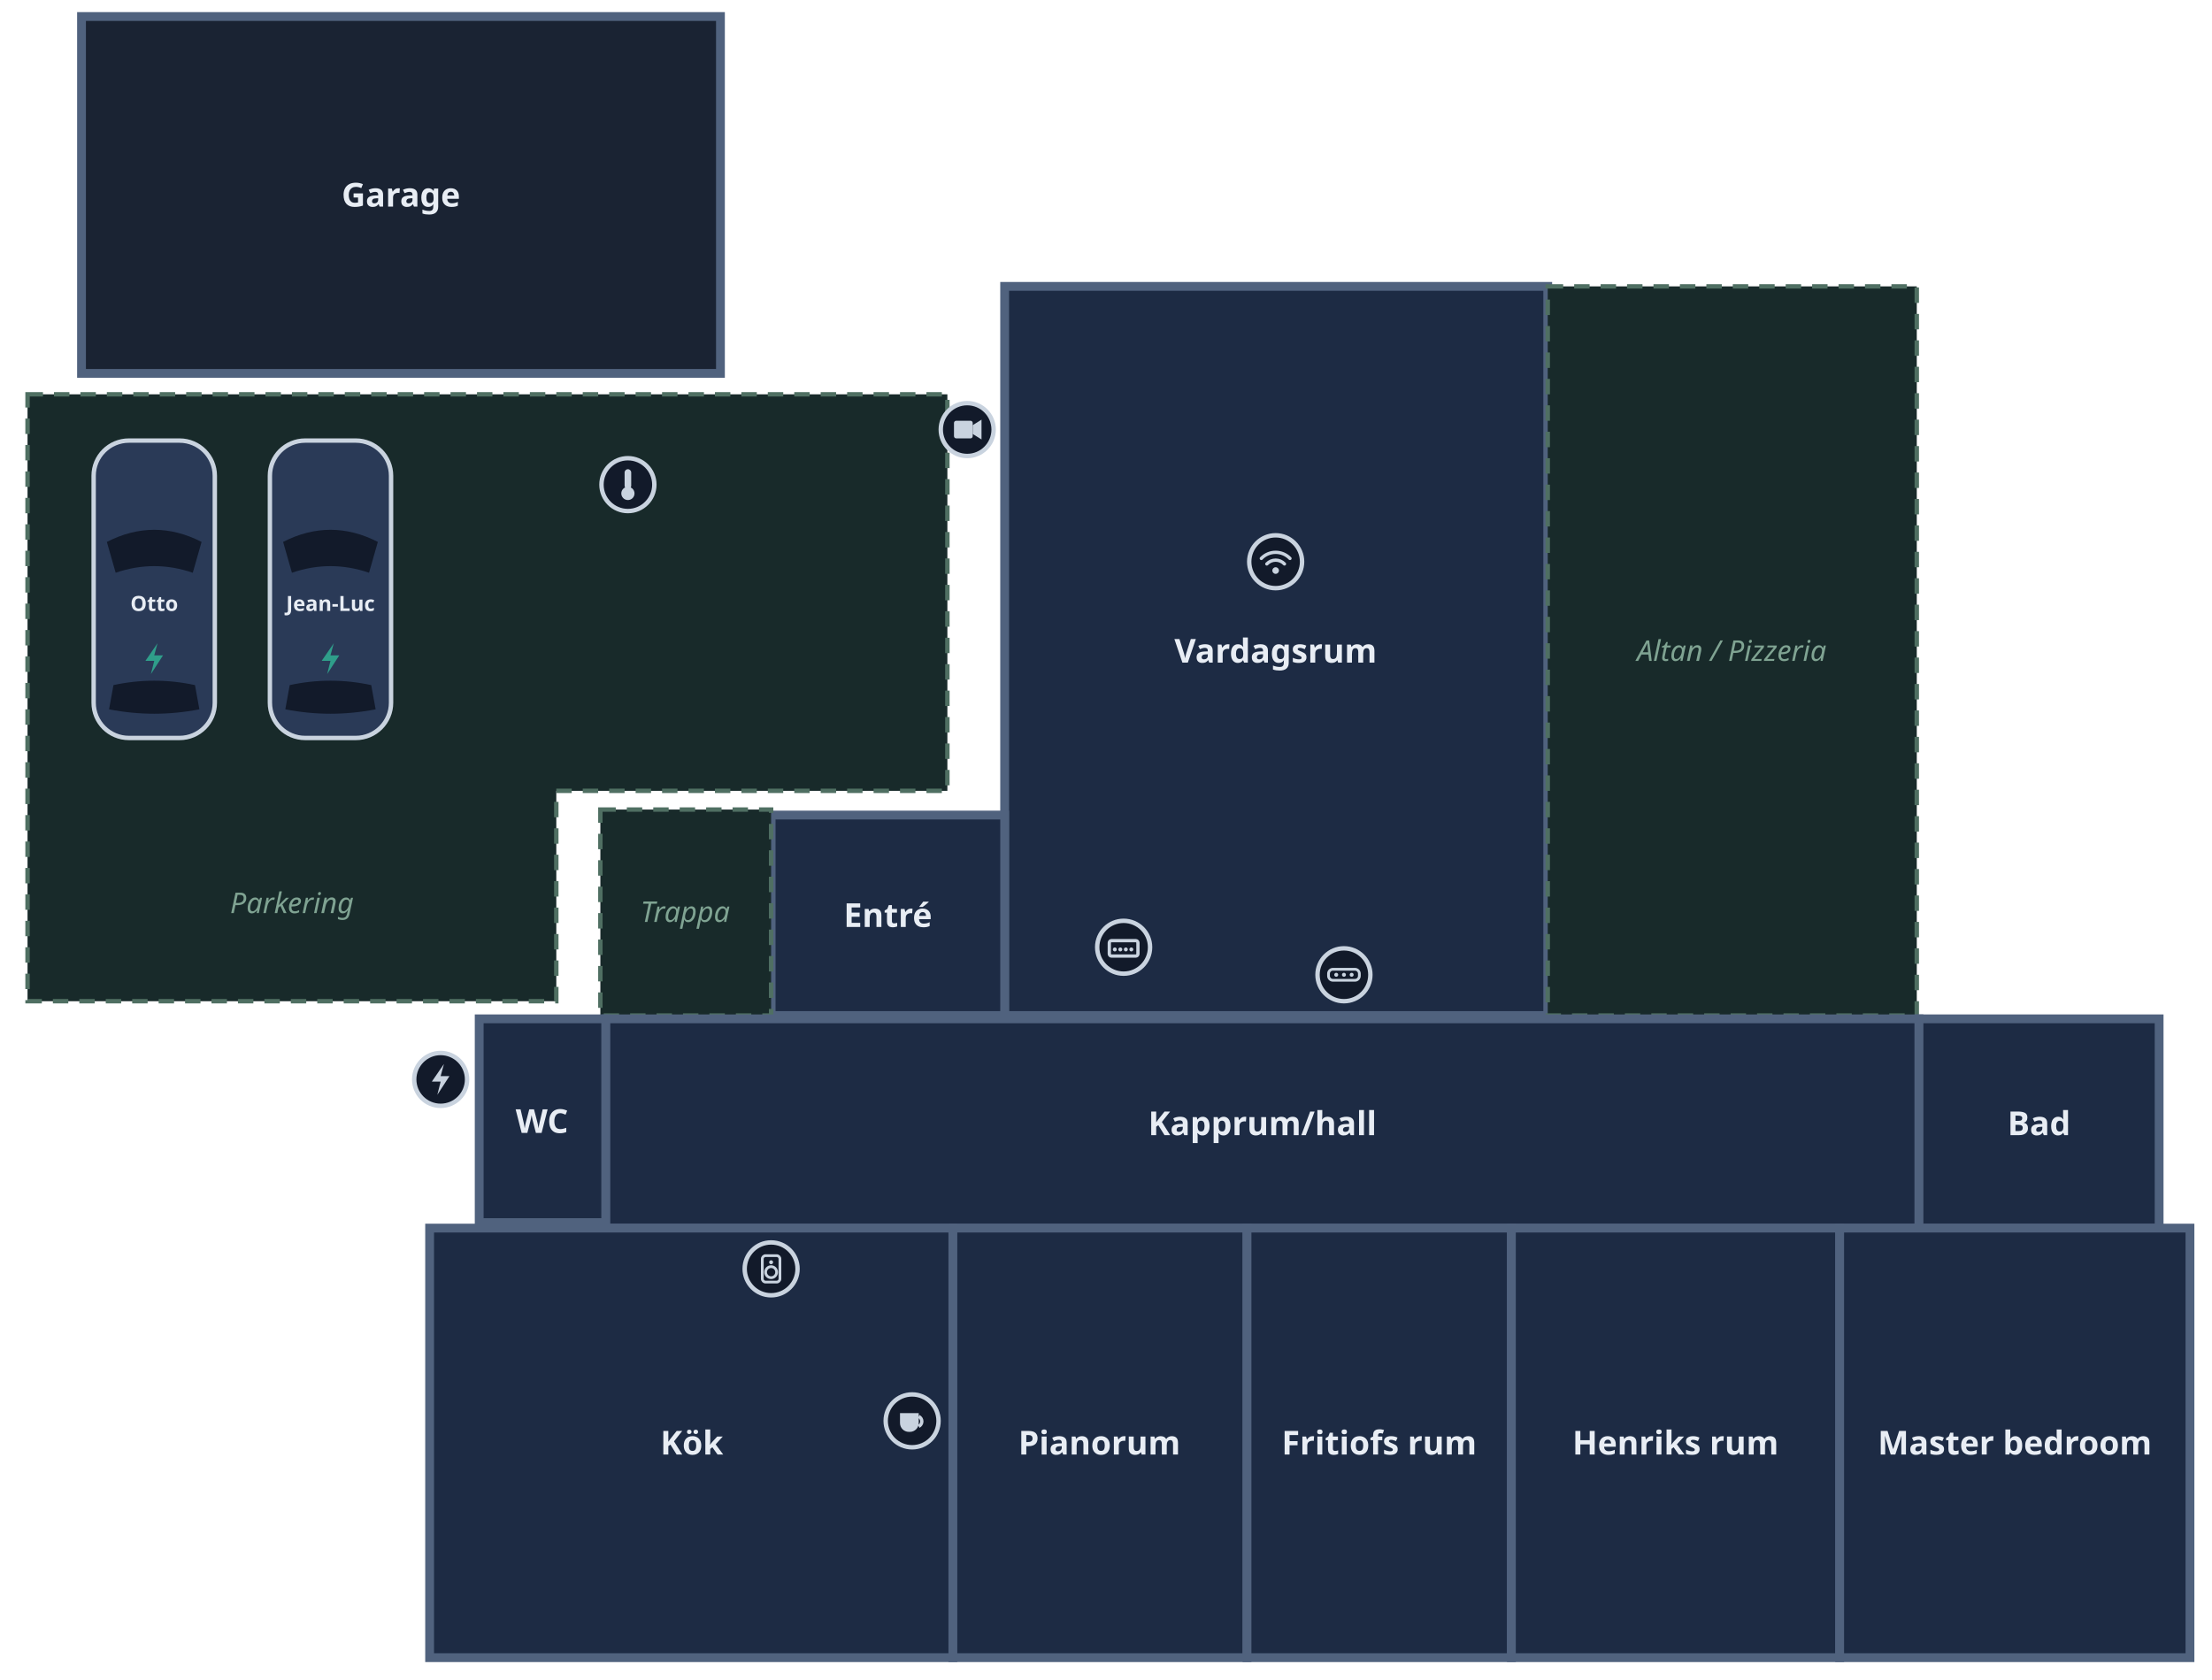
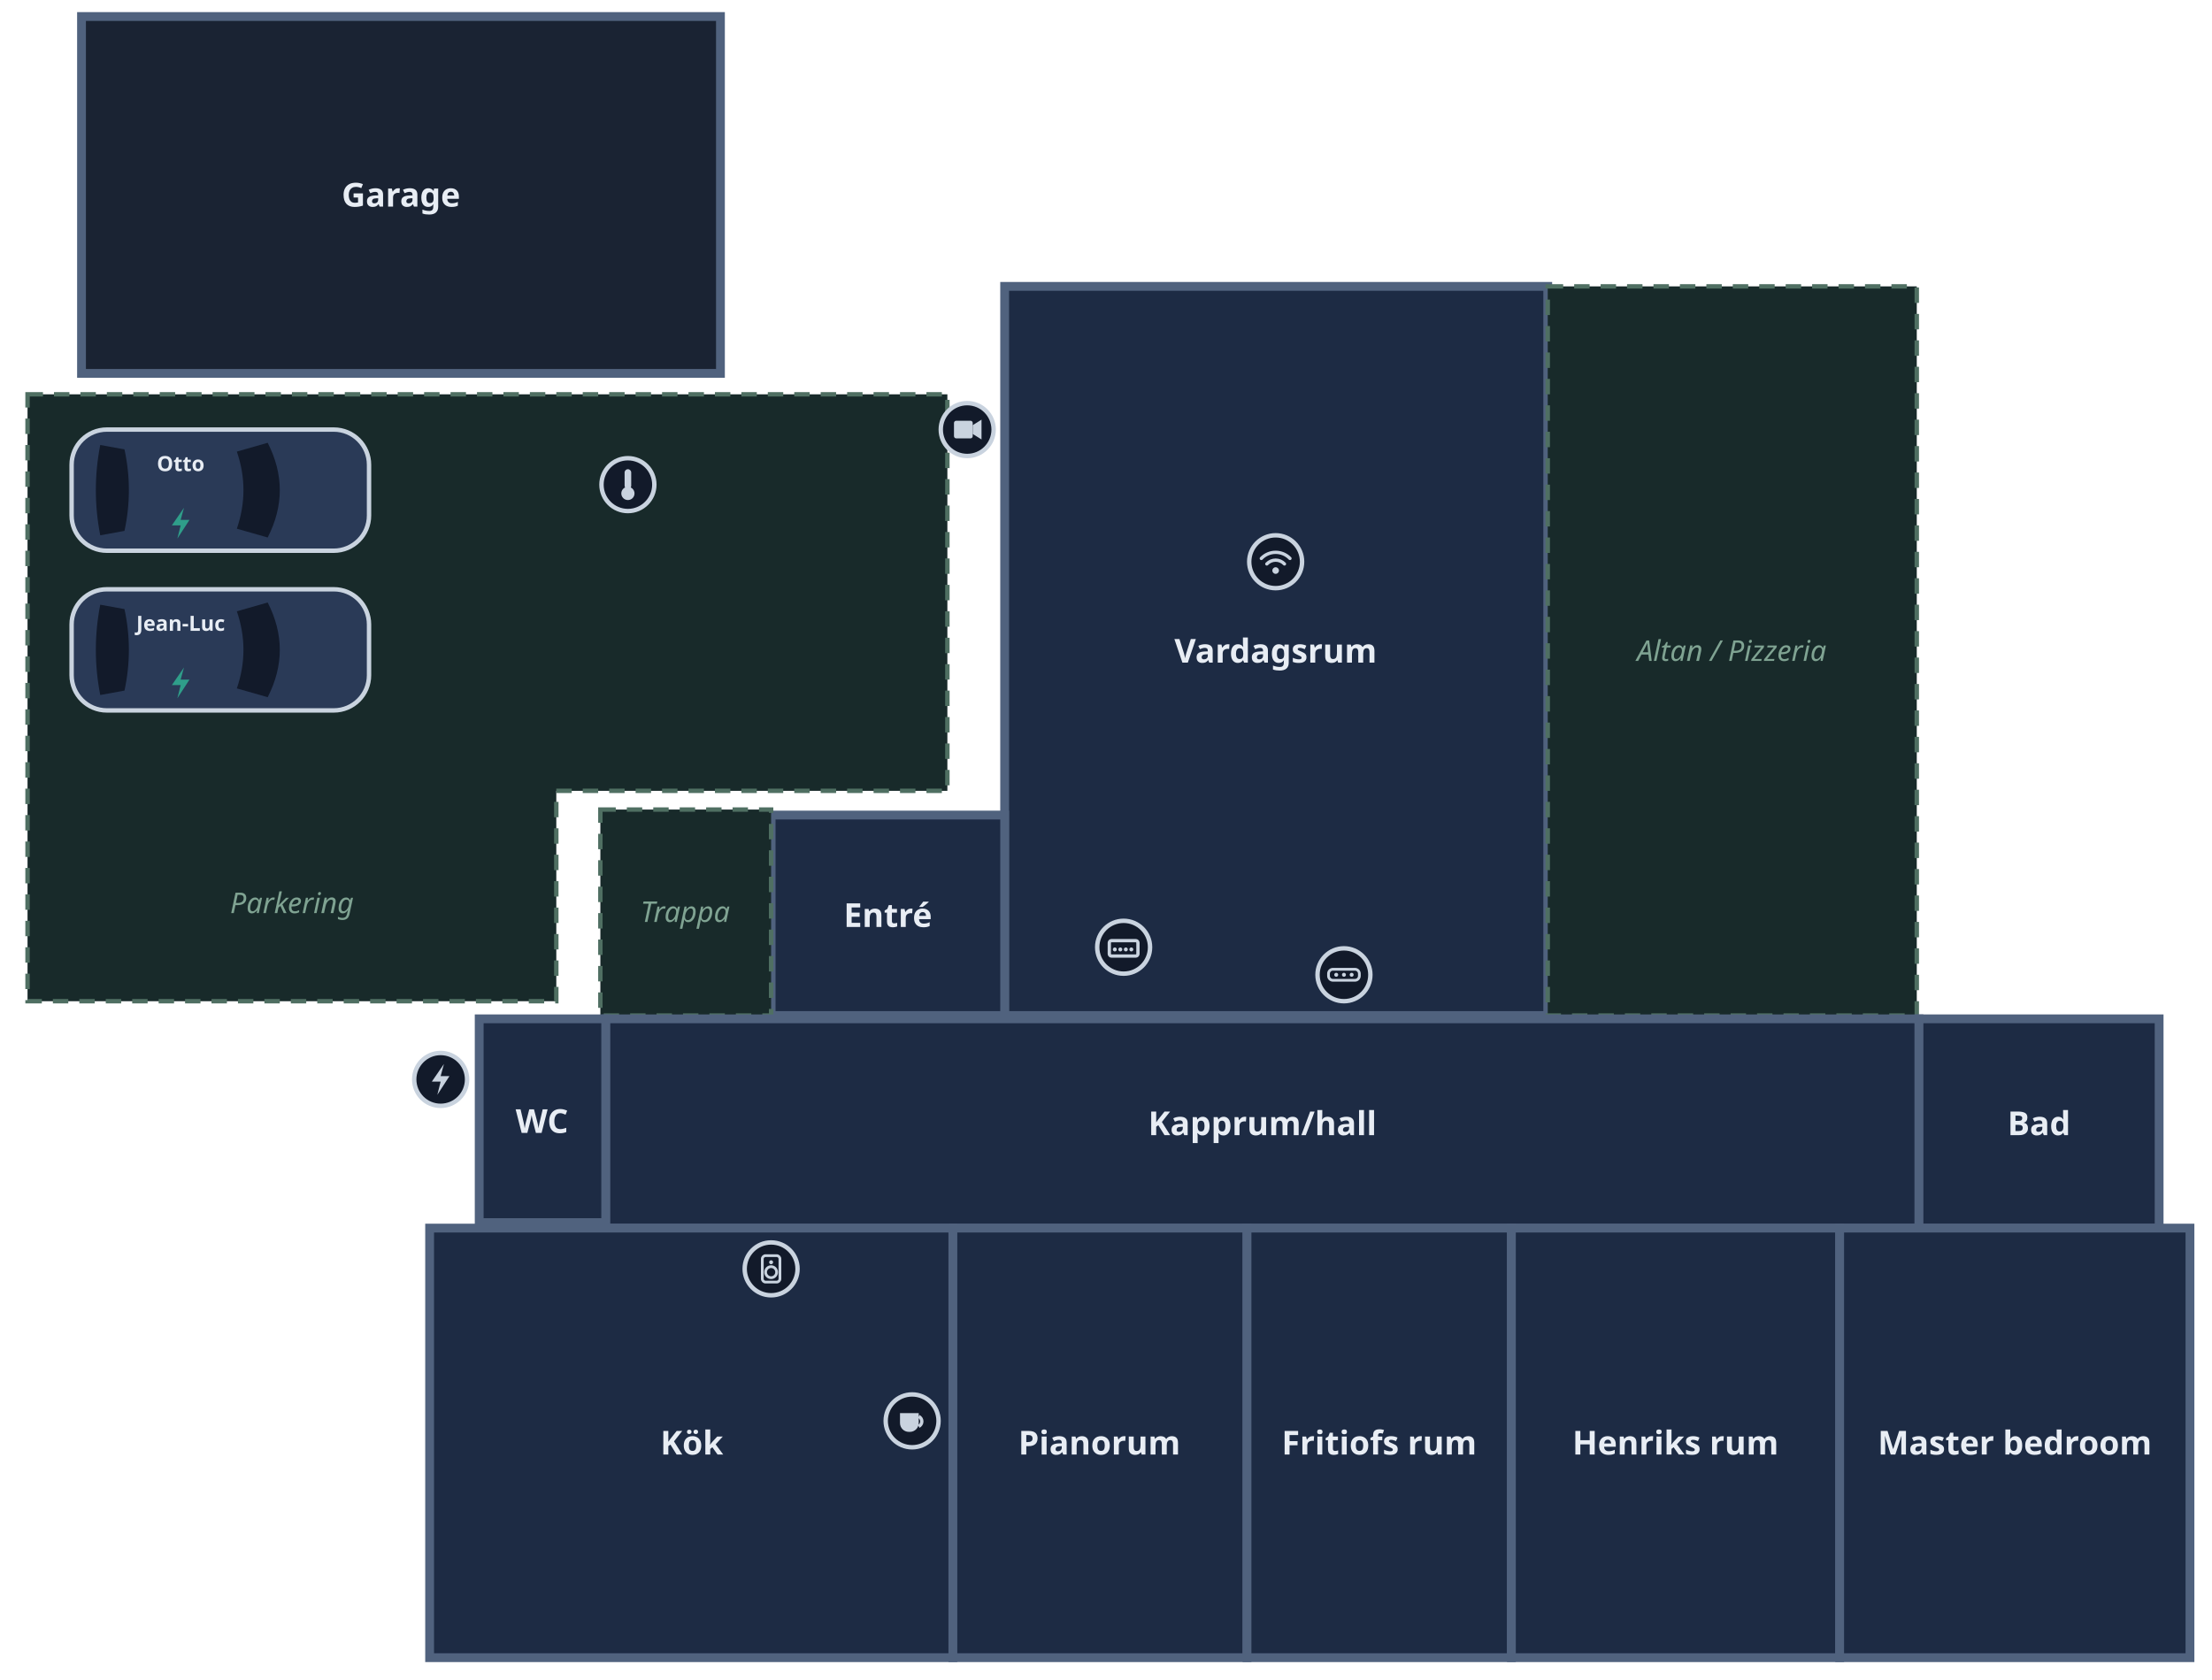
<svg xmlns="http://www.w3.org/2000/svg" viewBox="0 0 2008 1525" width="2008" height="1525">
  <style>
.room{fill:#1d2b44;stroke:#50627e;stroke-width:8}
.outdoor{fill:#182a2a;stroke:#4f6f62;stroke-width:4;stroke-dasharray:14 10}
.label{font:600 30px sans-serif;fill:#e8edf4;text-anchor:middle;dominant-baseline:middle;pointer-events:none}
.building{fill:#1a2333;stroke:#50627e;stroke-width:8}
.outdoor-label{font:italic 26px sans-serif;fill:#7fa392}
.camera circle{fill:#121a2a;stroke:#c9d3df;stroke-width:4}
.camera rect,.camera polygon{fill:#c9d3df}
.appliance circle{fill:#121a2a;stroke:#c9d3df;stroke-width:4}
.appliance path{fill:#c9d3df}
.appliance path.handle{fill:none;stroke:#c9d3df;stroke-width:3}
.small-value{font-size:20px}
.ap circle{fill:#121a2a;stroke:#c9d3df;stroke-width:4}
.ap circle.dot{fill:#c9d3df;stroke:none}
.ap path{fill:none;stroke:#c9d3df;stroke-width:3;stroke-linecap:round}
.thermometer circle{fill:#121a2a;stroke:#c9d3df;stroke-width:4}
.thermometer rect,.thermometer circle.bulb{fill:#c9d3df;stroke:none}
.device circle{fill:#121a2a;stroke:#c9d3df;stroke-width:4}
.device rect{fill:none;stroke:#c9d3df;stroke-width:3}
.device circle.dot{fill:#c9d3df;stroke:none}
.device path.bolt{fill:#c9d3df}
.car .body{fill:#2a3a57;stroke:#c9d3df;stroke-width:4}
.car .glass{fill:#121a2a}
.car-name{font:600 19px sans-serif;fill:#e8edf4;text-anchor:middle;dominant-baseline:middle;pointer-events:none}
.car-value{font:500 19px sans-serif;fill:#9aa7b8;text-anchor:middle;dominant-baseline:middle;pointer-events:none}
.car .bolt{fill:#2f9e8a}
.speaker circle{fill:#121a2a;stroke:#c9d3df;stroke-width:4}
.speaker rect,.speaker circle.cone{fill:none;stroke:#c9d3df;stroke-width:2.5}
.speaker circle.dot{fill:#c9d3df;stroke:none}
.value{font:500 26px sans-serif;fill:#9aa7b8;text-anchor:middle;dominant-baseline:middle;pointer-events:none}
</style>
  <rect id="garage" class="building" x="74" y="15" width="580" height="324" />
  <rect id="vardagsrum" class="room" x="912" y="260" width="493" height="662" />
  <rect id="pizzerian" class="outdoor" x="1405" y="260" width="335" height="662" />
  <rect id="entre" class="room" x="700" y="740" width="212" height="182" />
  <rect id="trappa" class="outdoor" x="545" y="735" width="155" height="187" />
  <rect id="wc" class="room" x="435" y="925" width="115" height="185" />
  <rect id="kapprum_hall" class="room" x="550" y="925" width="1192" height="190" />
  <rect id="bad" class="room" x="1742" y="925" width="218" height="190" />
  <rect id="kok" class="room" x="390" y="1115" width="475" height="390" />
  <rect id="pianorum" class="room" x="865" y="1115" width="267" height="390" />
  <rect id="fritiofs_rum" class="room" x="1132" y="1115" width="240" height="390" />
  <rect id="henriks_rum" class="room" x="1372" y="1115" width="298" height="390" />
  <rect id="master_bedroom" class="room" x="1670" y="1115" width="318" height="390" />
  <polygon id="parkering" class="outdoor" points="25,358 860,358 860,718 505,718 505,909 25,909" />
  <text id="parkering_label" class="label outdoor-label" x="265" y="820">Parkering</text>
  <text id="garage_label" class="label" x="364" y="177">Garage</text>
  <text id="vardagsrum_label" class="label" x="1158" y="591">Vardagsrum</text>
  <text id="pizzerian_label" class="label outdoor-label" x="1572" y="591">Altan / Pizzeria</text>
  <text id="entre_label" class="label" x="806" y="831">Entré</text>
  <text id="trappa_label" class="label outdoor-label" x="622" y="828">Trappa</text>
  <text id="wc_label" class="label" x="492" y="1018">WC</text>
  <text id="kapprum_hall_label" class="label" x="1146" y="1020">Kapprum/hall</text>
  <text id="bad_label" class="label" x="1851" y="1020">Bad</text>
  <text id="kok_label" class="label" x="628" y="1310">Kök</text>
  <text id="pianorum_label" class="label" x="998" y="1310">Pianorum</text>
  <text id="fritiofs_rum_label" class="label" x="1252" y="1310">Fritiofs rum</text>
  <text id="henriks_rum_label" class="label" x="1521" y="1310">Henriks rum</text>
  <text id="master_bedroom_label" class="label" x="1829" y="1310">Master bedroom</text>
  <text id="vardagsrum_temp" class="value" x="1158" y="633" />
  <g id="camera_c120" class="camera">
    <circle cx="878" cy="390" r="24" />
    <rect x="866" y="382" width="17" height="16" rx="2" />
    <polygon points="883,386 891,381 891,399 883,394" />
  </g>
  <g id="kaffemaskin" class="appliance">
    <circle cx="828" cy="1290" r="24" />
    <path d="M817,1283 h17 v9 a8,8 0 0 1 -8,8 h-1 a8,8 0 0 1 -8,-8 z" />
    <path class="handle" d="M834,1286 a5,5 0 0 1 0,9" />
  </g>
  <text id="kaffemaskin_power" class="value small-value" x="828" y="1332" />
  <g id="ap_u6_lr" class="ap">
    <circle cx="1158" cy="510" r="24" />
    <path d="M1145,507 a18,18 0 0 1 26,0 M1150,512 a11,11 0 0 1 16,0" />
    <circle class="dot" cx="1158" cy="518" r="3" />
  </g>
  <text id="ap_u6_lr_clients" class="value small-value" x="1158" y="550" />
  <g id="usw_lite_8_poe" class="device">
    <circle cx="1020" cy="860" r="24" />
    <rect x="1007" y="854" width="26" height="14" rx="2" />
    <circle class="dot" cx="1012" cy="862" r="1.8" />
    <circle class="dot" cx="1017" cy="862" r="1.8" />
    <circle class="dot" cx="1022" cy="862" r="1.8" />
    <circle class="dot" cx="1027" cy="862" r="1.8" />
  </g>
  <text id="usw_lite_8_poe_clients" class="value small-value" x="1020" y="900" />
  <g id="utetemp" class="thermometer">
    <circle cx="570" cy="440" r="24" />
    <rect x="567" y="426" width="6" height="18" rx="3" />
    <circle class="bulb" cx="570" cy="448" r="6" />
  </g>
  <text id="utetemp_value" class="value" x="570" y="484" />
  <g id="sonos_vardagsrum" class="speaker">
    <circle cx="1220" cy="885" r="24" />
    <rect x="1206" y="880" width="28" height="10" rx="4" />
    <circle class="dot" cx="1213" cy="885" r="1.8" />
    <circle class="dot" cx="1220" cy="885" r="1.8" />
    <circle class="dot" cx="1227" cy="885" r="1.8" />
  </g>
  <g id="sonos_kok" class="speaker">
    <circle cx="700" cy="1152" r="24" />
    <rect x="692" y="1140" width="16" height="24" rx="3" />
    <circle class="cone" cx="700" cy="1155" r="5" />
    <circle class="dot" cx="700" cy="1146" r="1.8" />
  </g>
  <g id="car_tesla" class="car">
-     <rect class="body" x="85" y="400" width="110" height="270" rx="32" />
-     <path class="glass" d="M97,492 Q140,470 183,492 L175,520 Q140,508 105,520 z" />
-     <path class="glass" d="M103,622 Q140,614 177,622 L181,644 Q140,652 99,644 z" />
-     <text class="car-name" x="140" y="548">Otto</text>
-     <text id="car_tesla_value" class="car-value" x="140" y="574" />
-     <path id="car_tesla_bolt" class="bolt" d="M143,584 L132,600 h8 l-3,12 L148,595 h-8 z" />
+     <g transform="rotate(90 200 445)">
+       <rect class="body" x="145" y="310" width="110" height="270" rx="32" />
+       <path class="glass" d="M157,402 Q200,380 243,402 L235,430 Q200,418 165,430 z" />
+       <path class="glass" d="M163,532 Q200,524 237,532 L241,554 Q200,562 159,554 z" />
+     </g>
+     <text class="car-name" x="164" y="421">Otto</text>
+     <text id="car_tesla_value" class="car-value" x="164" y="447" />
+     <path id="car_tesla_bolt" class="bolt" d="M167,461 L156,477 h8 l-3,12 L172,472 h-8 z" />
  </g>
  <g id="car_jean_luc" class="car">
-     <rect class="body" x="245" y="400" width="110" height="270" rx="32" />
-     <path class="glass" d="M257,492 Q300,470 343,492 L335,520 Q300,508 265,520 z" />
-     <path class="glass" d="M263,622 Q300,614 337,622 L341,644 Q300,652 259,644 z" />
-     <text class="car-name" x="300" y="548">Jean-Luc</text>
-     <text id="car_jean_luc_value" class="car-value" x="300" y="574" />
-     <path id="car_jean_luc_bolt" class="bolt" d="M303,584 L292,600 h8 l-3,12 L308,595 h-8 z" />
+     <g transform="rotate(90 200 590)">
+       <rect class="body" x="145" y="455" width="110" height="270" rx="32" />
+       <path class="glass" d="M157,547 Q200,525 243,547 L235,575 Q200,563 165,575 z" />
+       <path class="glass" d="M163,677 Q200,669 237,677 L241,699 Q200,707 159,699 z" />
+     </g>
+     <text class="car-name" x="164" y="566">Jean-Luc</text>
+     <text id="car_jean_luc_value" class="car-value" x="164" y="592" />
+     <path id="car_jean_luc_bolt" class="bolt" d="M167,606 L156,622 h8 l-3,12 L172,617 h-8 z" />
  </g>
  <g id="laddbox" class="device">
    <circle cx="400" cy="980" r="24" />
    <path class="bolt" d="M403,966 L392,982 h8 l-3,12 L408,977 h-8 z" />
  </g>
  <text id="laddbox_value" class="value small-value" x="400" y="940" />
</svg>
